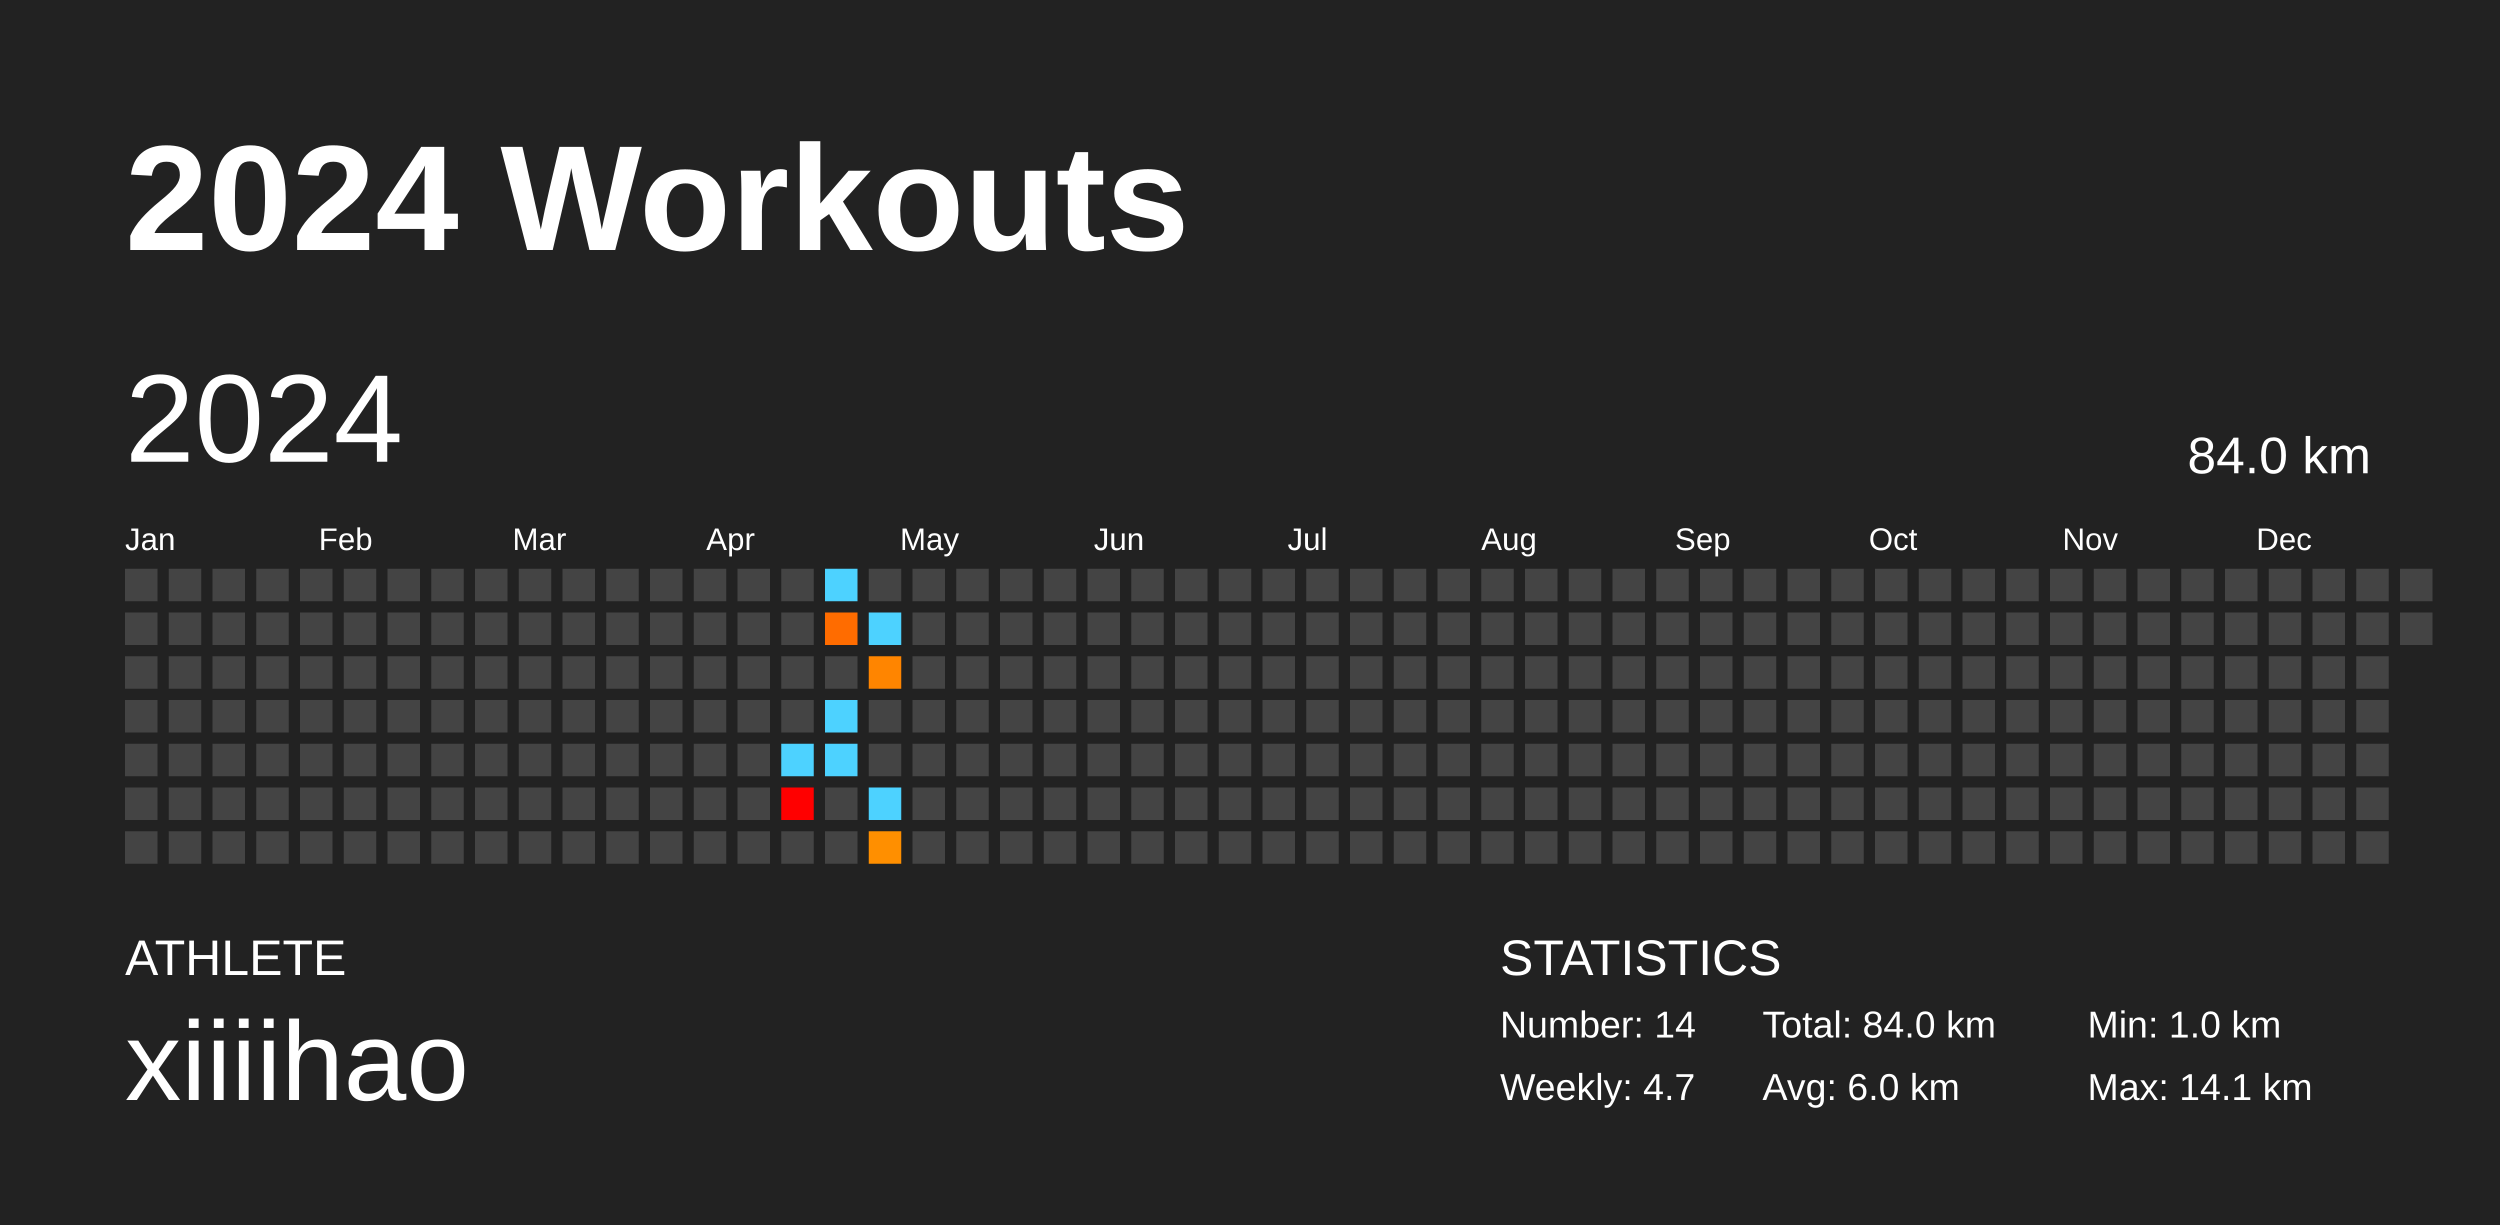
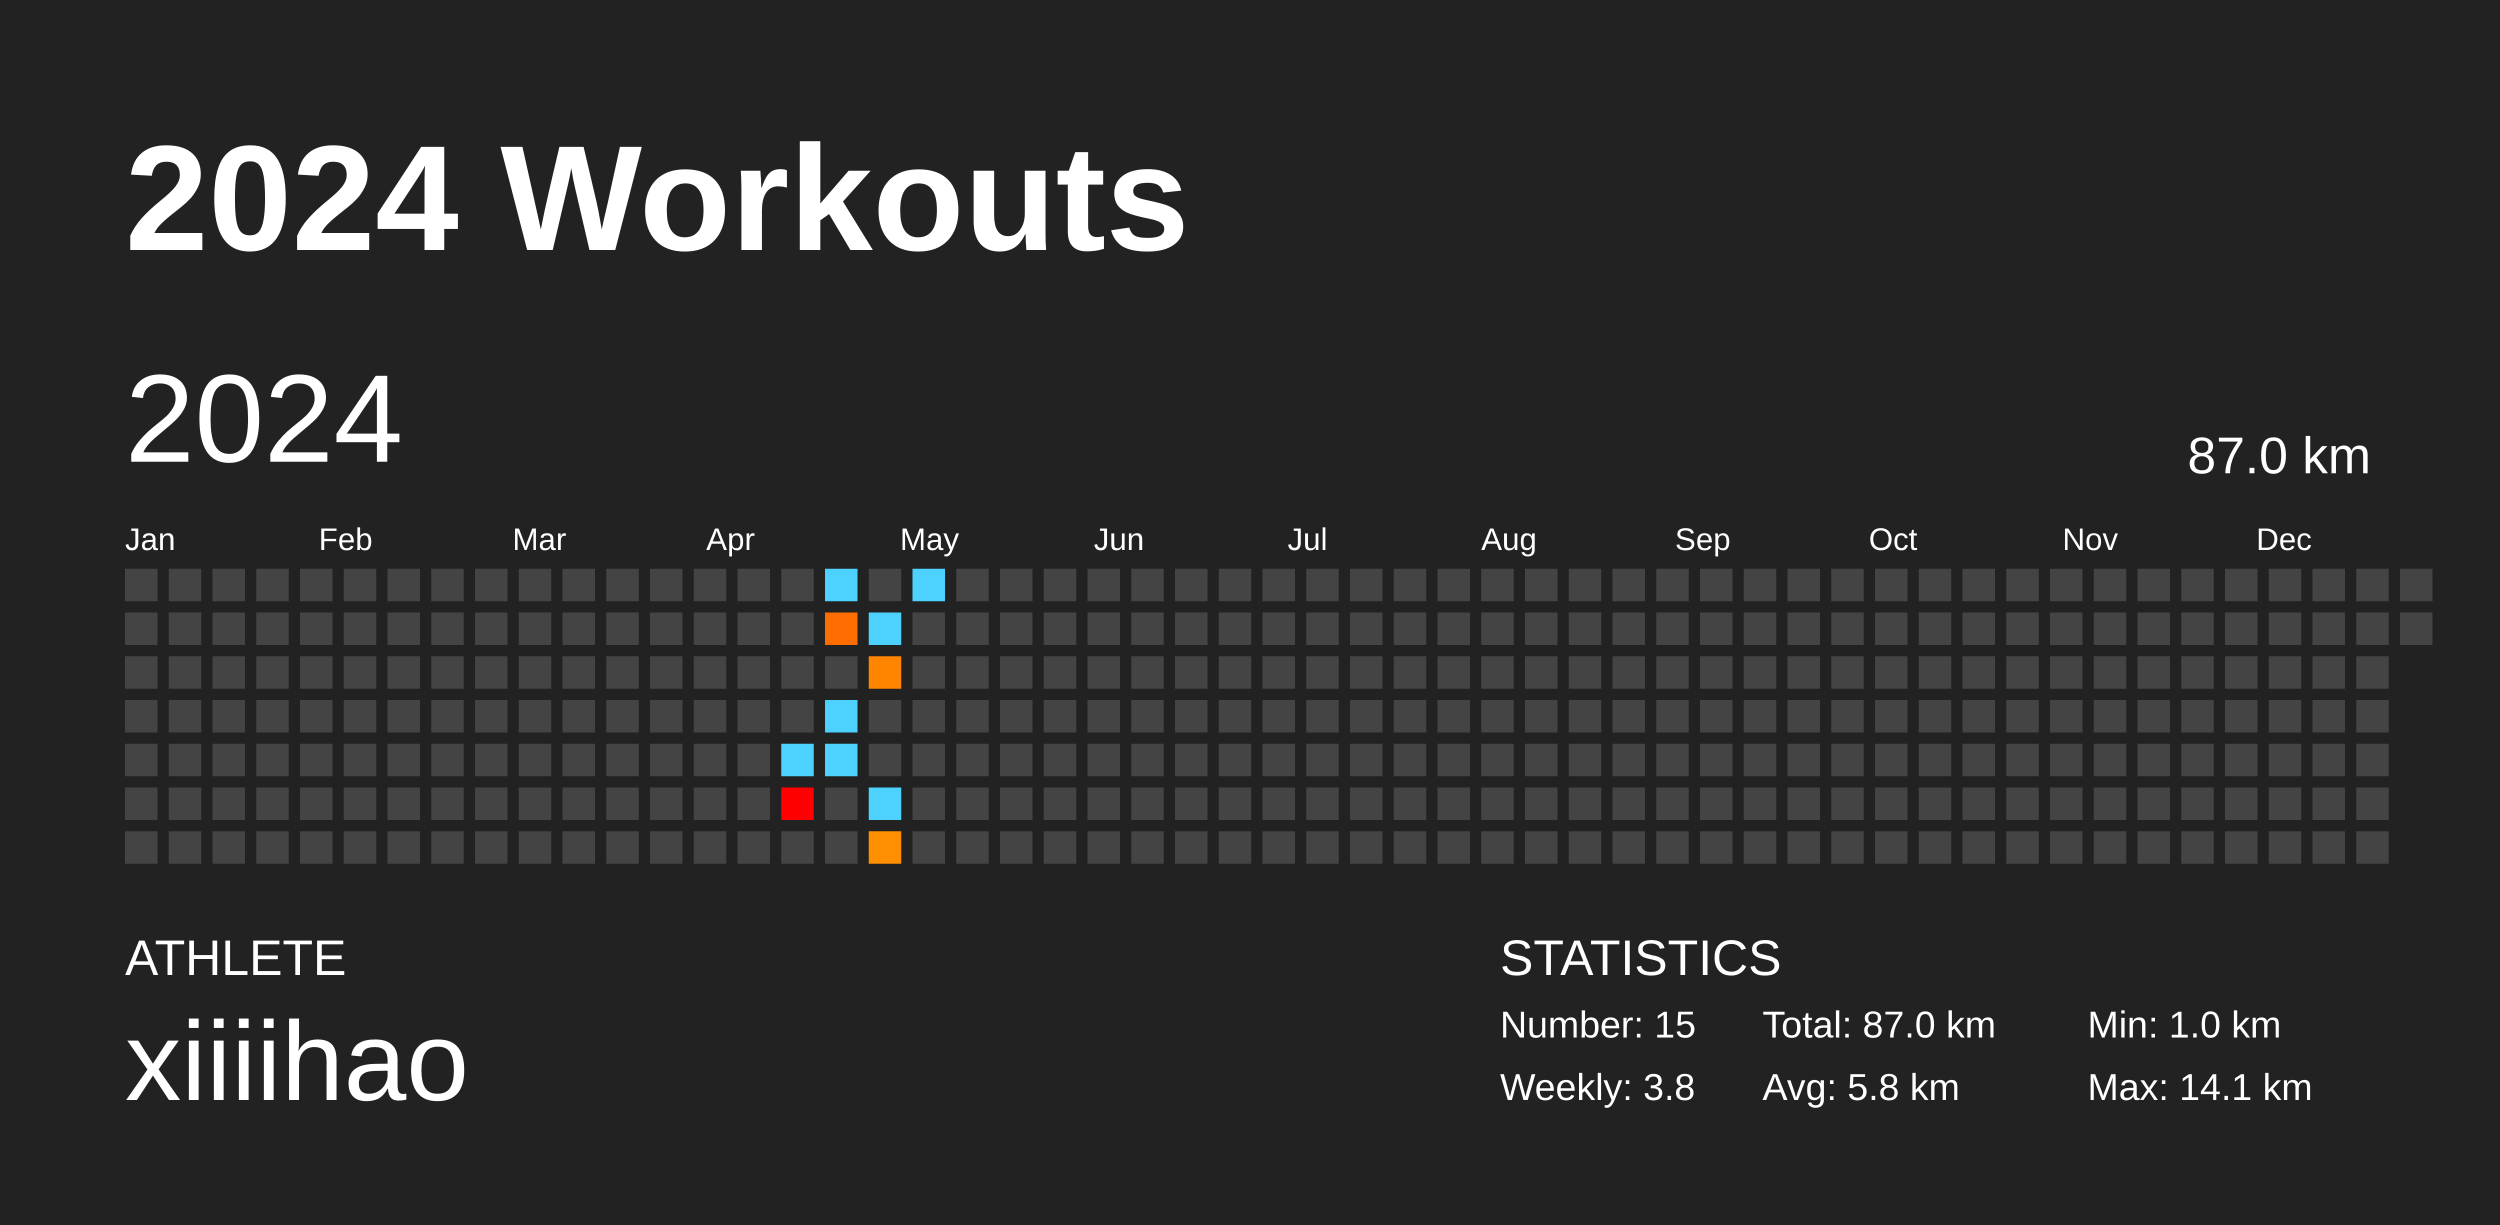
<svg xmlns="http://www.w3.org/2000/svg" baseProfile="full" height="98mm" version="1.1" viewBox="0,0,200,98" width="200mm">
  <defs />
  <rect fill="#222222" height="98" width="200" x="0" y="0" />
  <text fill="#FFFFFF" style="font-size:12px; font-family:Arial; font-weight:bold;" x="10" y="20">2024 Workouts</text>
  <text fill="#FFFFFF" style="font-size:4px; font-family:Arial" x="10" y="78">ATHLETE</text>
  <text fill="#FFFFFF" style="font-size:9px; font-family:Arial" x="10" y="88">xiiiihao</text>
  <text fill="#FFFFFF" style="font-size:4px; font-family:Arial" x="120" y="78">STATISTICS</text>
-   <text fill="#FFFFFF" style="font-size:3px; font-family:Arial" x="120" y="83">Number: 14</text>
-   <text fill="#FFFFFF" style="font-size:3px; font-family:Arial" x="120" y="88">Weekly: 4.7</text>
-   <text fill="#FFFFFF" style="font-size:3px; font-family:Arial" x="141" y="83">Total: 84.0 km</text>
-   <text fill="#FFFFFF" style="font-size:3px; font-family:Arial" x="141" y="88">Avg: 6.0 km</text>
+   <text fill="#FFFFFF" style="font-size:3px; font-family:Arial" x="120" y="83">Number: 15</text>
+   <text fill="#FFFFFF" style="font-size:3px; font-family:Arial" x="120" y="88">Weekly: 3.8</text>
+   <text fill="#FFFFFF" style="font-size:3px; font-family:Arial" x="141" y="83">Total: 87.0 km</text>
+   <text fill="#FFFFFF" style="font-size:3px; font-family:Arial" x="141" y="88">Avg: 5.8 km</text>
  <text fill="#FFFFFF" style="font-size:3px; font-family:Arial" x="167" y="83">Min: 1.0 km</text>
  <text fill="#FFFFFF" style="font-size:3px; font-family:Arial" x="167" y="88">Max: 14.1 km</text>
  <text dominant-baseline="hanging" fill="#FFFFFF" style="font-size:10.0px; font-family:Arial;" x="10" y="30">2024</text>
-   <text dominant-baseline="hanging" fill="#FFFFFF" style="font-size:4.125px; font-family:Arial;" x="175" y="35">84.0 km</text>
+   <text dominant-baseline="hanging" fill="#FFFFFF" style="font-size:4.125px; font-family:Arial;" x="175" y="35">87.0 km</text>
  <text fill="#FFFFFF" style="font-size:2.5px; font-family:Arial" x="10.0" y="44">Jan</text>
  <text fill="#FFFFFF" style="font-size:2.5px; font-family:Arial" x="25.5" y="44">Feb</text>
  <text fill="#FFFFFF" style="font-size:2.5px; font-family:Arial" x="41.0" y="44">Mar</text>
  <text fill="#FFFFFF" style="font-size:2.5px; font-family:Arial" x="56.5" y="44">Apr</text>
  <text fill="#FFFFFF" style="font-size:2.5px; font-family:Arial" x="72.0" y="44">May</text>
  <text fill="#FFFFFF" style="font-size:2.5px; font-family:Arial" x="87.5" y="44">Jun</text>
  <text fill="#FFFFFF" style="font-size:2.5px; font-family:Arial" x="103.0" y="44">Jul</text>
  <text fill="#FFFFFF" style="font-size:2.5px; font-family:Arial" x="118.5" y="44">Aug</text>
  <text fill="#FFFFFF" style="font-size:2.5px; font-family:Arial" x="134.0" y="44">Sep</text>
  <text fill="#FFFFFF" style="font-size:2.5px; font-family:Arial" x="149.5" y="44">Oct</text>
  <text fill="#FFFFFF" style="font-size:2.5px; font-family:Arial" x="165.0" y="44">Nov</text>
  <text fill="#FFFFFF" style="font-size:2.5px; font-family:Arial" x="180.5" y="44">Dec</text>
  <rect fill="#444444" height="2.6" width="2.6" x="10.0" y="45.5" />
  <rect fill="#444444" height="2.6" width="2.6" x="10.0" y="49.0" />
  <rect fill="#444444" height="2.6" width="2.6" x="10.0" y="52.5" />
  <rect fill="#444444" height="2.6" width="2.6" x="10.0" y="56.0" />
  <rect fill="#444444" height="2.6" width="2.6" x="10.0" y="59.5" />
  <rect fill="#444444" height="2.6" width="2.6" x="10.0" y="63.0" />
  <rect fill="#444444" height="2.6" width="2.6" x="10.0" y="66.5" />
  <rect fill="#444444" height="2.6" width="2.6" x="13.5" y="45.5" />
  <rect fill="#444444" height="2.6" width="2.6" x="13.5" y="49.0" />
  <rect fill="#444444" height="2.6" width="2.6" x="13.5" y="52.5" />
  <rect fill="#444444" height="2.6" width="2.6" x="13.5" y="56.0" />
  <rect fill="#444444" height="2.6" width="2.6" x="13.5" y="59.5" />
  <rect fill="#444444" height="2.6" width="2.6" x="13.5" y="63.0" />
  <rect fill="#444444" height="2.6" width="2.6" x="13.5" y="66.5" />
  <rect fill="#444444" height="2.6" width="2.6" x="17.0" y="45.5" />
  <rect fill="#444444" height="2.6" width="2.6" x="17.0" y="49.0" />
  <rect fill="#444444" height="2.6" width="2.6" x="17.0" y="52.5" />
  <rect fill="#444444" height="2.6" width="2.6" x="17.0" y="56.0" />
  <rect fill="#444444" height="2.6" width="2.6" x="17.0" y="59.5" />
  <rect fill="#444444" height="2.6" width="2.6" x="17.0" y="63.0" />
  <rect fill="#444444" height="2.6" width="2.6" x="17.0" y="66.5" />
  <rect fill="#444444" height="2.6" width="2.6" x="20.5" y="45.5" />
  <rect fill="#444444" height="2.6" width="2.6" x="20.5" y="49.0" />
  <rect fill="#444444" height="2.6" width="2.6" x="20.5" y="52.5" />
  <rect fill="#444444" height="2.6" width="2.6" x="20.5" y="56.0" />
  <rect fill="#444444" height="2.6" width="2.6" x="20.5" y="59.5" />
  <rect fill="#444444" height="2.6" width="2.6" x="20.5" y="63.0" />
  <rect fill="#444444" height="2.6" width="2.6" x="20.5" y="66.5" />
  <rect fill="#444444" height="2.6" width="2.6" x="24.0" y="45.5" />
  <rect fill="#444444" height="2.6" width="2.6" x="24.0" y="49.0" />
  <rect fill="#444444" height="2.6" width="2.6" x="24.0" y="52.5" />
  <rect fill="#444444" height="2.6" width="2.6" x="24.0" y="56.0" />
  <rect fill="#444444" height="2.6" width="2.6" x="24.0" y="59.5" />
  <rect fill="#444444" height="2.6" width="2.6" x="24.0" y="63.0" />
  <rect fill="#444444" height="2.6" width="2.6" x="24.0" y="66.5" />
  <rect fill="#444444" height="2.6" width="2.6" x="27.5" y="45.5" />
  <rect fill="#444444" height="2.6" width="2.6" x="27.5" y="49.0" />
  <rect fill="#444444" height="2.6" width="2.6" x="27.5" y="52.5" />
  <rect fill="#444444" height="2.6" width="2.6" x="27.5" y="56.0" />
  <rect fill="#444444" height="2.6" width="2.6" x="27.5" y="59.5" />
  <rect fill="#444444" height="2.6" width="2.6" x="27.5" y="63.0" />
  <rect fill="#444444" height="2.6" width="2.6" x="27.5" y="66.5" />
  <rect fill="#444444" height="2.6" width="2.6" x="31.0" y="45.5" />
  <rect fill="#444444" height="2.6" width="2.6" x="31.0" y="49.0" />
  <rect fill="#444444" height="2.6" width="2.6" x="31.0" y="52.5" />
  <rect fill="#444444" height="2.6" width="2.6" x="31.0" y="56.0" />
  <rect fill="#444444" height="2.6" width="2.6" x="31.0" y="59.5" />
  <rect fill="#444444" height="2.6" width="2.6" x="31.0" y="63.0" />
  <rect fill="#444444" height="2.6" width="2.6" x="31.0" y="66.5" />
  <rect fill="#444444" height="2.6" width="2.6" x="34.5" y="45.5" />
  <rect fill="#444444" height="2.6" width="2.6" x="34.5" y="49.0" />
  <rect fill="#444444" height="2.6" width="2.6" x="34.5" y="52.5" />
  <rect fill="#444444" height="2.6" width="2.6" x="34.5" y="56.0" />
  <rect fill="#444444" height="2.6" width="2.6" x="34.5" y="59.5" />
  <rect fill="#444444" height="2.6" width="2.6" x="34.5" y="63.0" />
  <rect fill="#444444" height="2.6" width="2.6" x="34.5" y="66.5" />
  <rect fill="#444444" height="2.6" width="2.6" x="38.0" y="45.5" />
  <rect fill="#444444" height="2.6" width="2.6" x="38.0" y="49.0" />
  <rect fill="#444444" height="2.6" width="2.6" x="38.0" y="52.5" />
  <rect fill="#444444" height="2.6" width="2.6" x="38.0" y="56.0" />
  <rect fill="#444444" height="2.6" width="2.6" x="38.0" y="59.5" />
  <rect fill="#444444" height="2.6" width="2.6" x="38.0" y="63.0" />
  <rect fill="#444444" height="2.6" width="2.6" x="38.0" y="66.5" />
  <rect fill="#444444" height="2.6" width="2.6" x="41.5" y="45.5" />
  <rect fill="#444444" height="2.6" width="2.6" x="41.5" y="49.0" />
  <rect fill="#444444" height="2.6" width="2.6" x="41.5" y="52.5" />
  <rect fill="#444444" height="2.6" width="2.6" x="41.5" y="56.0" />
  <rect fill="#444444" height="2.6" width="2.6" x="41.5" y="59.5" />
  <rect fill="#444444" height="2.6" width="2.6" x="41.5" y="63.0" />
  <rect fill="#444444" height="2.6" width="2.6" x="41.5" y="66.5" />
  <rect fill="#444444" height="2.6" width="2.6" x="45.0" y="45.5" />
  <rect fill="#444444" height="2.6" width="2.6" x="45.0" y="49.0" />
  <rect fill="#444444" height="2.6" width="2.6" x="45.0" y="52.5" />
  <rect fill="#444444" height="2.6" width="2.6" x="45.0" y="56.0" />
  <rect fill="#444444" height="2.6" width="2.6" x="45.0" y="59.5" />
  <rect fill="#444444" height="2.6" width="2.6" x="45.0" y="63.0" />
  <rect fill="#444444" height="2.6" width="2.6" x="45.0" y="66.5" />
  <rect fill="#444444" height="2.6" width="2.6" x="48.5" y="45.5" />
  <rect fill="#444444" height="2.6" width="2.6" x="48.5" y="49.0" />
  <rect fill="#444444" height="2.6" width="2.6" x="48.5" y="52.5" />
  <rect fill="#444444" height="2.6" width="2.6" x="48.5" y="56.0" />
  <rect fill="#444444" height="2.6" width="2.6" x="48.5" y="59.5" />
  <rect fill="#444444" height="2.6" width="2.6" x="48.5" y="63.0" />
  <rect fill="#444444" height="2.6" width="2.6" x="48.5" y="66.5" />
  <rect fill="#444444" height="2.6" width="2.6" x="52.0" y="45.5" />
  <rect fill="#444444" height="2.6" width="2.6" x="52.0" y="49.0" />
  <rect fill="#444444" height="2.6" width="2.6" x="52.0" y="52.5" />
  <rect fill="#444444" height="2.6" width="2.6" x="52.0" y="56.0" />
  <rect fill="#444444" height="2.6" width="2.6" x="52.0" y="59.5" />
  <rect fill="#444444" height="2.6" width="2.6" x="52.0" y="63.0" />
  <rect fill="#444444" height="2.6" width="2.6" x="52.0" y="66.5" />
  <rect fill="#444444" height="2.6" width="2.6" x="55.5" y="45.5" />
  <rect fill="#444444" height="2.6" width="2.6" x="55.5" y="49.0" />
  <rect fill="#444444" height="2.6" width="2.6" x="55.5" y="52.5" />
  <rect fill="#444444" height="2.6" width="2.6" x="55.5" y="56.0" />
  <rect fill="#444444" height="2.6" width="2.6" x="55.5" y="59.5" />
  <rect fill="#444444" height="2.6" width="2.6" x="55.5" y="63.0" />
  <rect fill="#444444" height="2.6" width="2.6" x="55.5" y="66.5" />
  <rect fill="#444444" height="2.6" width="2.6" x="59.0" y="45.5" />
  <rect fill="#444444" height="2.6" width="2.6" x="59.0" y="49.0" />
  <rect fill="#444444" height="2.6" width="2.6" x="59.0" y="52.5" />
  <rect fill="#444444" height="2.6" width="2.6" x="59.0" y="56.0" />
  <rect fill="#444444" height="2.6" width="2.6" x="59.0" y="59.5" />
  <rect fill="#444444" height="2.6" width="2.6" x="59.0" y="63.0" />
  <rect fill="#444444" height="2.6" width="2.6" x="59.0" y="66.5" />
  <rect fill="#444444" height="2.6" width="2.6" x="62.5" y="45.5" />
  <rect fill="#444444" height="2.6" width="2.6" x="62.5" y="49.0" />
  <rect fill="#444444" height="2.6" width="2.6" x="62.5" y="52.5" />
  <rect fill="#444444" height="2.6" width="2.6" x="62.5" y="56.0" />
  <rect fill="#4dd2ff" height="2.6" width="2.6" x="62.5" y="59.5" />
  <rect fill="#ff0000" height="2.6" width="2.6" x="62.5" y="63.0" />
  <rect fill="#444444" height="2.6" width="2.6" x="62.5" y="66.5" />
  <rect fill="#4dd2ff" height="2.6" width="2.6" x="66.0" y="45.5" />
  <rect fill="#ff6c00" height="2.6" width="2.6" x="66.0" y="49.0" />
  <rect fill="#444444" height="2.6" width="2.6" x="66.0" y="52.5" />
  <rect fill="#4dd2ff" height="2.6" width="2.6" x="66.0" y="56.0" />
  <rect fill="#4dd2ff" height="2.6" width="2.6" x="66.0" y="59.5" />
  <rect fill="#444444" height="2.6" width="2.6" x="66.0" y="63.0" />
  <rect fill="#444444" height="2.6" width="2.6" x="66.0" y="66.5" />
  <rect fill="#444444" height="2.6" width="2.6" x="69.5" y="45.5" />
  <rect fill="#4dd2ff" height="2.6" width="2.6" x="69.5" y="49.0" />
  <rect fill="#ff8500" height="2.6" width="2.6" x="69.5" y="52.5" />
  <rect fill="#444444" height="2.6" width="2.6" x="69.5" y="56.0" />
  <rect fill="#444444" height="2.6" width="2.6" x="69.5" y="59.5" />
  <rect fill="#4dd2ff" height="2.6" width="2.6" x="69.5" y="63.0" />
  <rect fill="#ff8f00" height="2.6" width="2.6" x="69.5" y="66.5" />
-   <rect fill="#444444" height="2.6" width="2.6" x="73.0" y="45.5" />
+   <rect fill="#4dd2ff" height="2.6" width="2.6" x="73.0" y="45.5" />
  <rect fill="#444444" height="2.6" width="2.6" x="73.0" y="49.0" />
  <rect fill="#444444" height="2.6" width="2.6" x="73.0" y="52.5" />
  <rect fill="#444444" height="2.6" width="2.6" x="73.0" y="56.0" />
  <rect fill="#444444" height="2.6" width="2.6" x="73.0" y="59.5" />
  <rect fill="#444444" height="2.6" width="2.6" x="73.0" y="63.0" />
  <rect fill="#444444" height="2.6" width="2.6" x="73.0" y="66.5" />
  <rect fill="#444444" height="2.6" width="2.6" x="76.5" y="45.5" />
  <rect fill="#444444" height="2.6" width="2.6" x="76.5" y="49.0" />
  <rect fill="#444444" height="2.6" width="2.6" x="76.5" y="52.5" />
  <rect fill="#444444" height="2.6" width="2.6" x="76.5" y="56.0" />
  <rect fill="#444444" height="2.6" width="2.6" x="76.5" y="59.5" />
  <rect fill="#444444" height="2.6" width="2.6" x="76.5" y="63.0" />
  <rect fill="#444444" height="2.6" width="2.6" x="76.5" y="66.5" />
  <rect fill="#444444" height="2.6" width="2.6" x="80.0" y="45.5" />
  <rect fill="#444444" height="2.6" width="2.6" x="80.0" y="49.0" />
  <rect fill="#444444" height="2.6" width="2.6" x="80.0" y="52.5" />
  <rect fill="#444444" height="2.6" width="2.6" x="80.0" y="56.0" />
  <rect fill="#444444" height="2.6" width="2.6" x="80.0" y="59.5" />
  <rect fill="#444444" height="2.6" width="2.6" x="80.0" y="63.0" />
  <rect fill="#444444" height="2.6" width="2.6" x="80.0" y="66.5" />
  <rect fill="#444444" height="2.6" width="2.6" x="83.5" y="45.5" />
  <rect fill="#444444" height="2.6" width="2.6" x="83.5" y="49.0" />
  <rect fill="#444444" height="2.6" width="2.6" x="83.5" y="52.5" />
  <rect fill="#444444" height="2.6" width="2.6" x="83.5" y="56.0" />
  <rect fill="#444444" height="2.6" width="2.6" x="83.5" y="59.5" />
  <rect fill="#444444" height="2.6" width="2.6" x="83.5" y="63.0" />
  <rect fill="#444444" height="2.6" width="2.6" x="83.5" y="66.5" />
  <rect fill="#444444" height="2.6" width="2.6" x="87.0" y="45.5" />
  <rect fill="#444444" height="2.6" width="2.6" x="87.0" y="49.0" />
  <rect fill="#444444" height="2.6" width="2.6" x="87.0" y="52.5" />
  <rect fill="#444444" height="2.6" width="2.6" x="87.0" y="56.0" />
  <rect fill="#444444" height="2.6" width="2.6" x="87.0" y="59.5" />
  <rect fill="#444444" height="2.6" width="2.6" x="87.0" y="63.0" />
  <rect fill="#444444" height="2.6" width="2.6" x="87.0" y="66.5" />
  <rect fill="#444444" height="2.6" width="2.6" x="90.5" y="45.5" />
  <rect fill="#444444" height="2.6" width="2.6" x="90.5" y="49.0" />
  <rect fill="#444444" height="2.6" width="2.6" x="90.5" y="52.5" />
  <rect fill="#444444" height="2.6" width="2.6" x="90.5" y="56.0" />
  <rect fill="#444444" height="2.6" width="2.6" x="90.5" y="59.5" />
  <rect fill="#444444" height="2.6" width="2.6" x="90.5" y="63.0" />
  <rect fill="#444444" height="2.6" width="2.6" x="90.5" y="66.5" />
  <rect fill="#444444" height="2.6" width="2.6" x="94.0" y="45.5" />
  <rect fill="#444444" height="2.6" width="2.6" x="94.0" y="49.0" />
  <rect fill="#444444" height="2.6" width="2.6" x="94.0" y="52.5" />
  <rect fill="#444444" height="2.6" width="2.6" x="94.0" y="56.0" />
  <rect fill="#444444" height="2.6" width="2.6" x="94.0" y="59.5" />
  <rect fill="#444444" height="2.6" width="2.6" x="94.0" y="63.0" />
  <rect fill="#444444" height="2.6" width="2.6" x="94.0" y="66.5" />
  <rect fill="#444444" height="2.6" width="2.6" x="97.5" y="45.5" />
  <rect fill="#444444" height="2.6" width="2.6" x="97.5" y="49.0" />
  <rect fill="#444444" height="2.6" width="2.6" x="97.5" y="52.5" />
  <rect fill="#444444" height="2.6" width="2.6" x="97.5" y="56.0" />
  <rect fill="#444444" height="2.6" width="2.6" x="97.5" y="59.5" />
  <rect fill="#444444" height="2.6" width="2.6" x="97.5" y="63.0" />
  <rect fill="#444444" height="2.6" width="2.6" x="97.5" y="66.5" />
  <rect fill="#444444" height="2.6" width="2.6" x="101.0" y="45.5" />
  <rect fill="#444444" height="2.6" width="2.6" x="101.0" y="49.0" />
  <rect fill="#444444" height="2.6" width="2.6" x="101.0" y="52.5" />
  <rect fill="#444444" height="2.6" width="2.6" x="101.0" y="56.0" />
  <rect fill="#444444" height="2.6" width="2.6" x="101.0" y="59.5" />
  <rect fill="#444444" height="2.6" width="2.6" x="101.0" y="63.0" />
  <rect fill="#444444" height="2.6" width="2.6" x="101.0" y="66.5" />
  <rect fill="#444444" height="2.6" width="2.6" x="104.5" y="45.5" />
  <rect fill="#444444" height="2.6" width="2.6" x="104.5" y="49.0" />
  <rect fill="#444444" height="2.6" width="2.6" x="104.5" y="52.5" />
  <rect fill="#444444" height="2.6" width="2.6" x="104.5" y="56.0" />
  <rect fill="#444444" height="2.6" width="2.6" x="104.5" y="59.5" />
  <rect fill="#444444" height="2.6" width="2.6" x="104.5" y="63.0" />
  <rect fill="#444444" height="2.6" width="2.6" x="104.5" y="66.5" />
  <rect fill="#444444" height="2.6" width="2.6" x="108.0" y="45.5" />
  <rect fill="#444444" height="2.6" width="2.6" x="108.0" y="49.0" />
  <rect fill="#444444" height="2.6" width="2.6" x="108.0" y="52.5" />
  <rect fill="#444444" height="2.6" width="2.6" x="108.0" y="56.0" />
  <rect fill="#444444" height="2.6" width="2.6" x="108.0" y="59.5" />
  <rect fill="#444444" height="2.6" width="2.6" x="108.0" y="63.0" />
  <rect fill="#444444" height="2.6" width="2.6" x="108.0" y="66.5" />
  <rect fill="#444444" height="2.6" width="2.6" x="111.5" y="45.5" />
  <rect fill="#444444" height="2.6" width="2.6" x="111.5" y="49.0" />
  <rect fill="#444444" height="2.6" width="2.6" x="111.5" y="52.5" />
  <rect fill="#444444" height="2.6" width="2.6" x="111.5" y="56.0" />
  <rect fill="#444444" height="2.6" width="2.6" x="111.5" y="59.5" />
  <rect fill="#444444" height="2.6" width="2.6" x="111.5" y="63.0" />
  <rect fill="#444444" height="2.6" width="2.6" x="111.5" y="66.5" />
  <rect fill="#444444" height="2.6" width="2.6" x="115.0" y="45.5" />
  <rect fill="#444444" height="2.6" width="2.6" x="115.0" y="49.0" />
  <rect fill="#444444" height="2.6" width="2.6" x="115.0" y="52.5" />
  <rect fill="#444444" height="2.6" width="2.6" x="115.0" y="56.0" />
  <rect fill="#444444" height="2.6" width="2.6" x="115.0" y="59.5" />
  <rect fill="#444444" height="2.6" width="2.6" x="115.0" y="63.0" />
  <rect fill="#444444" height="2.6" width="2.6" x="115.0" y="66.5" />
  <rect fill="#444444" height="2.6" width="2.6" x="118.5" y="45.5" />
  <rect fill="#444444" height="2.6" width="2.6" x="118.5" y="49.0" />
  <rect fill="#444444" height="2.6" width="2.6" x="118.5" y="52.5" />
  <rect fill="#444444" height="2.6" width="2.6" x="118.5" y="56.0" />
  <rect fill="#444444" height="2.6" width="2.6" x="118.5" y="59.5" />
  <rect fill="#444444" height="2.6" width="2.6" x="118.5" y="63.0" />
  <rect fill="#444444" height="2.6" width="2.6" x="118.5" y="66.5" />
  <rect fill="#444444" height="2.6" width="2.6" x="122.0" y="45.5" />
  <rect fill="#444444" height="2.6" width="2.6" x="122.0" y="49.0" />
  <rect fill="#444444" height="2.6" width="2.6" x="122.0" y="52.5" />
  <rect fill="#444444" height="2.6" width="2.6" x="122.0" y="56.0" />
  <rect fill="#444444" height="2.6" width="2.6" x="122.0" y="59.5" />
  <rect fill="#444444" height="2.6" width="2.6" x="122.0" y="63.0" />
  <rect fill="#444444" height="2.6" width="2.6" x="122.0" y="66.5" />
  <rect fill="#444444" height="2.6" width="2.6" x="125.5" y="45.5" />
  <rect fill="#444444" height="2.6" width="2.6" x="125.5" y="49.0" />
  <rect fill="#444444" height="2.6" width="2.6" x="125.5" y="52.5" />
  <rect fill="#444444" height="2.6" width="2.6" x="125.5" y="56.0" />
  <rect fill="#444444" height="2.6" width="2.6" x="125.5" y="59.5" />
  <rect fill="#444444" height="2.6" width="2.6" x="125.5" y="63.0" />
  <rect fill="#444444" height="2.6" width="2.6" x="125.5" y="66.5" />
  <rect fill="#444444" height="2.6" width="2.6" x="129.0" y="45.5" />
  <rect fill="#444444" height="2.6" width="2.6" x="129.0" y="49.0" />
  <rect fill="#444444" height="2.6" width="2.6" x="129.0" y="52.5" />
  <rect fill="#444444" height="2.6" width="2.6" x="129.0" y="56.0" />
  <rect fill="#444444" height="2.6" width="2.6" x="129.0" y="59.5" />
  <rect fill="#444444" height="2.6" width="2.6" x="129.0" y="63.0" />
  <rect fill="#444444" height="2.6" width="2.6" x="129.0" y="66.5" />
  <rect fill="#444444" height="2.6" width="2.6" x="132.5" y="45.5" />
  <rect fill="#444444" height="2.6" width="2.6" x="132.5" y="49.0" />
  <rect fill="#444444" height="2.6" width="2.6" x="132.5" y="52.5" />
  <rect fill="#444444" height="2.6" width="2.6" x="132.5" y="56.0" />
  <rect fill="#444444" height="2.6" width="2.6" x="132.5" y="59.5" />
  <rect fill="#444444" height="2.6" width="2.6" x="132.5" y="63.0" />
  <rect fill="#444444" height="2.6" width="2.6" x="132.5" y="66.5" />
  <rect fill="#444444" height="2.6" width="2.6" x="136.0" y="45.5" />
  <rect fill="#444444" height="2.6" width="2.6" x="136.0" y="49.0" />
  <rect fill="#444444" height="2.6" width="2.6" x="136.0" y="52.5" />
  <rect fill="#444444" height="2.6" width="2.6" x="136.0" y="56.0" />
  <rect fill="#444444" height="2.6" width="2.6" x="136.0" y="59.5" />
  <rect fill="#444444" height="2.6" width="2.6" x="136.0" y="63.0" />
  <rect fill="#444444" height="2.6" width="2.6" x="136.0" y="66.5" />
  <rect fill="#444444" height="2.6" width="2.6" x="139.5" y="45.5" />
  <rect fill="#444444" height="2.6" width="2.6" x="139.5" y="49.0" />
  <rect fill="#444444" height="2.6" width="2.6" x="139.5" y="52.5" />
  <rect fill="#444444" height="2.6" width="2.6" x="139.5" y="56.0" />
  <rect fill="#444444" height="2.6" width="2.6" x="139.5" y="59.5" />
  <rect fill="#444444" height="2.6" width="2.6" x="139.5" y="63.0" />
  <rect fill="#444444" height="2.6" width="2.6" x="139.5" y="66.5" />
  <rect fill="#444444" height="2.6" width="2.6" x="143.0" y="45.5" />
  <rect fill="#444444" height="2.6" width="2.6" x="143.0" y="49.0" />
  <rect fill="#444444" height="2.6" width="2.6" x="143.0" y="52.5" />
  <rect fill="#444444" height="2.6" width="2.6" x="143.0" y="56.0" />
  <rect fill="#444444" height="2.6" width="2.6" x="143.0" y="59.5" />
  <rect fill="#444444" height="2.6" width="2.6" x="143.0" y="63.0" />
  <rect fill="#444444" height="2.6" width="2.6" x="143.0" y="66.5" />
  <rect fill="#444444" height="2.6" width="2.6" x="146.5" y="45.5" />
  <rect fill="#444444" height="2.6" width="2.6" x="146.5" y="49.0" />
  <rect fill="#444444" height="2.6" width="2.6" x="146.5" y="52.5" />
  <rect fill="#444444" height="2.6" width="2.6" x="146.5" y="56.0" />
  <rect fill="#444444" height="2.6" width="2.6" x="146.5" y="59.5" />
  <rect fill="#444444" height="2.6" width="2.6" x="146.5" y="63.0" />
  <rect fill="#444444" height="2.6" width="2.6" x="146.5" y="66.5" />
  <rect fill="#444444" height="2.6" width="2.6" x="150.0" y="45.5" />
  <rect fill="#444444" height="2.6" width="2.6" x="150.0" y="49.0" />
  <rect fill="#444444" height="2.6" width="2.6" x="150.0" y="52.5" />
  <rect fill="#444444" height="2.6" width="2.6" x="150.0" y="56.0" />
  <rect fill="#444444" height="2.6" width="2.6" x="150.0" y="59.5" />
  <rect fill="#444444" height="2.6" width="2.6" x="150.0" y="63.0" />
  <rect fill="#444444" height="2.6" width="2.6" x="150.0" y="66.5" />
  <rect fill="#444444" height="2.6" width="2.6" x="153.5" y="45.5" />
  <rect fill="#444444" height="2.6" width="2.6" x="153.5" y="49.0" />
  <rect fill="#444444" height="2.6" width="2.6" x="153.5" y="52.5" />
  <rect fill="#444444" height="2.6" width="2.6" x="153.5" y="56.0" />
  <rect fill="#444444" height="2.6" width="2.6" x="153.5" y="59.5" />
  <rect fill="#444444" height="2.6" width="2.6" x="153.5" y="63.0" />
  <rect fill="#444444" height="2.6" width="2.6" x="153.5" y="66.5" />
  <rect fill="#444444" height="2.6" width="2.6" x="157.0" y="45.5" />
  <rect fill="#444444" height="2.6" width="2.6" x="157.0" y="49.0" />
  <rect fill="#444444" height="2.6" width="2.6" x="157.0" y="52.5" />
  <rect fill="#444444" height="2.6" width="2.6" x="157.0" y="56.0" />
  <rect fill="#444444" height="2.6" width="2.6" x="157.0" y="59.5" />
  <rect fill="#444444" height="2.6" width="2.6" x="157.0" y="63.0" />
  <rect fill="#444444" height="2.6" width="2.6" x="157.0" y="66.5" />
  <rect fill="#444444" height="2.6" width="2.6" x="160.5" y="45.5" />
  <rect fill="#444444" height="2.6" width="2.6" x="160.5" y="49.0" />
  <rect fill="#444444" height="2.6" width="2.6" x="160.5" y="52.5" />
  <rect fill="#444444" height="2.6" width="2.6" x="160.5" y="56.0" />
  <rect fill="#444444" height="2.6" width="2.6" x="160.5" y="59.5" />
  <rect fill="#444444" height="2.6" width="2.6" x="160.5" y="63.0" />
  <rect fill="#444444" height="2.6" width="2.6" x="160.5" y="66.5" />
  <rect fill="#444444" height="2.6" width="2.6" x="164.0" y="45.5" />
  <rect fill="#444444" height="2.6" width="2.6" x="164.0" y="49.0" />
  <rect fill="#444444" height="2.6" width="2.6" x="164.0" y="52.5" />
  <rect fill="#444444" height="2.6" width="2.6" x="164.0" y="56.0" />
  <rect fill="#444444" height="2.6" width="2.6" x="164.0" y="59.5" />
  <rect fill="#444444" height="2.6" width="2.6" x="164.0" y="63.0" />
  <rect fill="#444444" height="2.6" width="2.6" x="164.0" y="66.5" />
  <rect fill="#444444" height="2.6" width="2.6" x="167.5" y="45.5" />
  <rect fill="#444444" height="2.6" width="2.6" x="167.5" y="49.0" />
  <rect fill="#444444" height="2.6" width="2.6" x="167.5" y="52.5" />
  <rect fill="#444444" height="2.6" width="2.6" x="167.5" y="56.0" />
  <rect fill="#444444" height="2.6" width="2.6" x="167.5" y="59.5" />
  <rect fill="#444444" height="2.6" width="2.6" x="167.5" y="63.0" />
  <rect fill="#444444" height="2.6" width="2.6" x="167.5" y="66.5" />
  <rect fill="#444444" height="2.6" width="2.6" x="171.0" y="45.5" />
  <rect fill="#444444" height="2.6" width="2.6" x="171.0" y="49.0" />
  <rect fill="#444444" height="2.6" width="2.6" x="171.0" y="52.5" />
  <rect fill="#444444" height="2.6" width="2.6" x="171.0" y="56.0" />
  <rect fill="#444444" height="2.6" width="2.6" x="171.0" y="59.5" />
  <rect fill="#444444" height="2.6" width="2.6" x="171.0" y="63.0" />
  <rect fill="#444444" height="2.6" width="2.6" x="171.0" y="66.5" />
  <rect fill="#444444" height="2.6" width="2.6" x="174.5" y="45.5" />
  <rect fill="#444444" height="2.6" width="2.6" x="174.5" y="49.0" />
  <rect fill="#444444" height="2.6" width="2.6" x="174.5" y="52.5" />
  <rect fill="#444444" height="2.6" width="2.6" x="174.5" y="56.0" />
  <rect fill="#444444" height="2.6" width="2.6" x="174.5" y="59.5" />
  <rect fill="#444444" height="2.6" width="2.6" x="174.5" y="63.0" />
  <rect fill="#444444" height="2.6" width="2.6" x="174.5" y="66.5" />
  <rect fill="#444444" height="2.6" width="2.6" x="178.0" y="45.5" />
  <rect fill="#444444" height="2.6" width="2.6" x="178.0" y="49.0" />
  <rect fill="#444444" height="2.6" width="2.6" x="178.0" y="52.5" />
  <rect fill="#444444" height="2.6" width="2.6" x="178.0" y="56.0" />
  <rect fill="#444444" height="2.6" width="2.6" x="178.0" y="59.5" />
  <rect fill="#444444" height="2.6" width="2.6" x="178.0" y="63.0" />
  <rect fill="#444444" height="2.6" width="2.6" x="178.0" y="66.5" />
  <rect fill="#444444" height="2.6" width="2.6" x="181.5" y="45.5" />
  <rect fill="#444444" height="2.6" width="2.6" x="181.5" y="49.0" />
  <rect fill="#444444" height="2.6" width="2.6" x="181.5" y="52.5" />
  <rect fill="#444444" height="2.6" width="2.6" x="181.5" y="56.0" />
  <rect fill="#444444" height="2.6" width="2.6" x="181.5" y="59.5" />
  <rect fill="#444444" height="2.6" width="2.6" x="181.5" y="63.0" />
  <rect fill="#444444" height="2.6" width="2.6" x="181.5" y="66.5" />
  <rect fill="#444444" height="2.6" width="2.6" x="185.0" y="45.5" />
  <rect fill="#444444" height="2.6" width="2.6" x="185.0" y="49.0" />
  <rect fill="#444444" height="2.6" width="2.6" x="185.0" y="52.5" />
  <rect fill="#444444" height="2.6" width="2.6" x="185.0" y="56.0" />
  <rect fill="#444444" height="2.6" width="2.6" x="185.0" y="59.5" />
  <rect fill="#444444" height="2.6" width="2.6" x="185.0" y="63.0" />
  <rect fill="#444444" height="2.6" width="2.6" x="185.0" y="66.5" />
  <rect fill="#444444" height="2.6" width="2.6" x="188.5" y="45.5" />
  <rect fill="#444444" height="2.6" width="2.6" x="188.5" y="49.0" />
  <rect fill="#444444" height="2.6" width="2.6" x="188.5" y="52.5" />
  <rect fill="#444444" height="2.6" width="2.6" x="188.5" y="56.0" />
  <rect fill="#444444" height="2.6" width="2.6" x="188.5" y="59.5" />
  <rect fill="#444444" height="2.6" width="2.6" x="188.5" y="63.0" />
  <rect fill="#444444" height="2.6" width="2.6" x="188.5" y="66.5" />
  <rect fill="#444444" height="2.6" width="2.6" x="192.0" y="45.5" />
  <rect fill="#444444" height="2.6" width="2.6" x="192.0" y="49.0" />
</svg>
